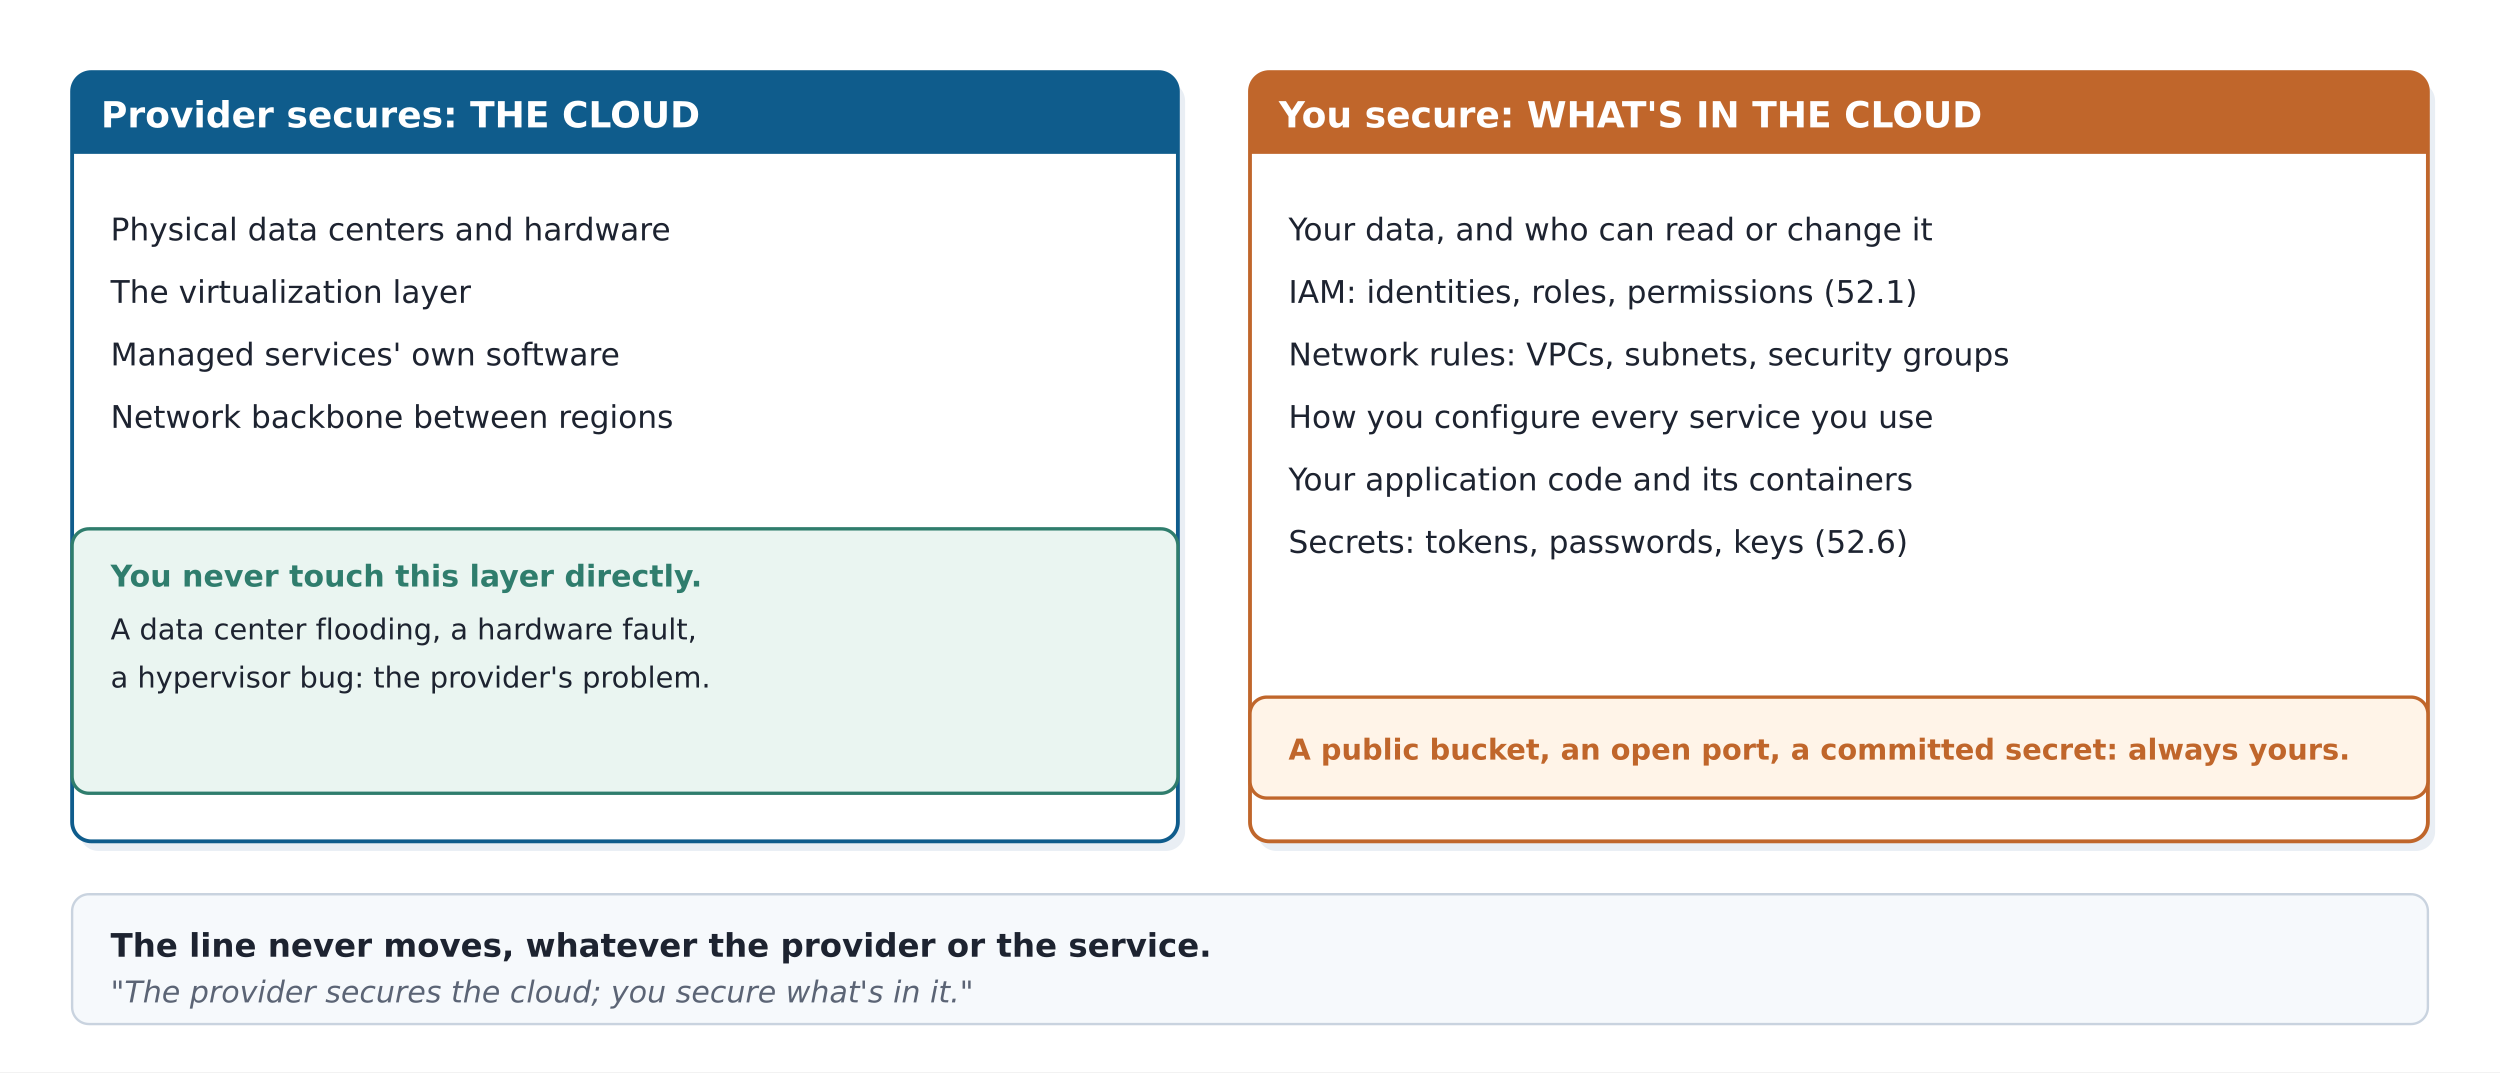
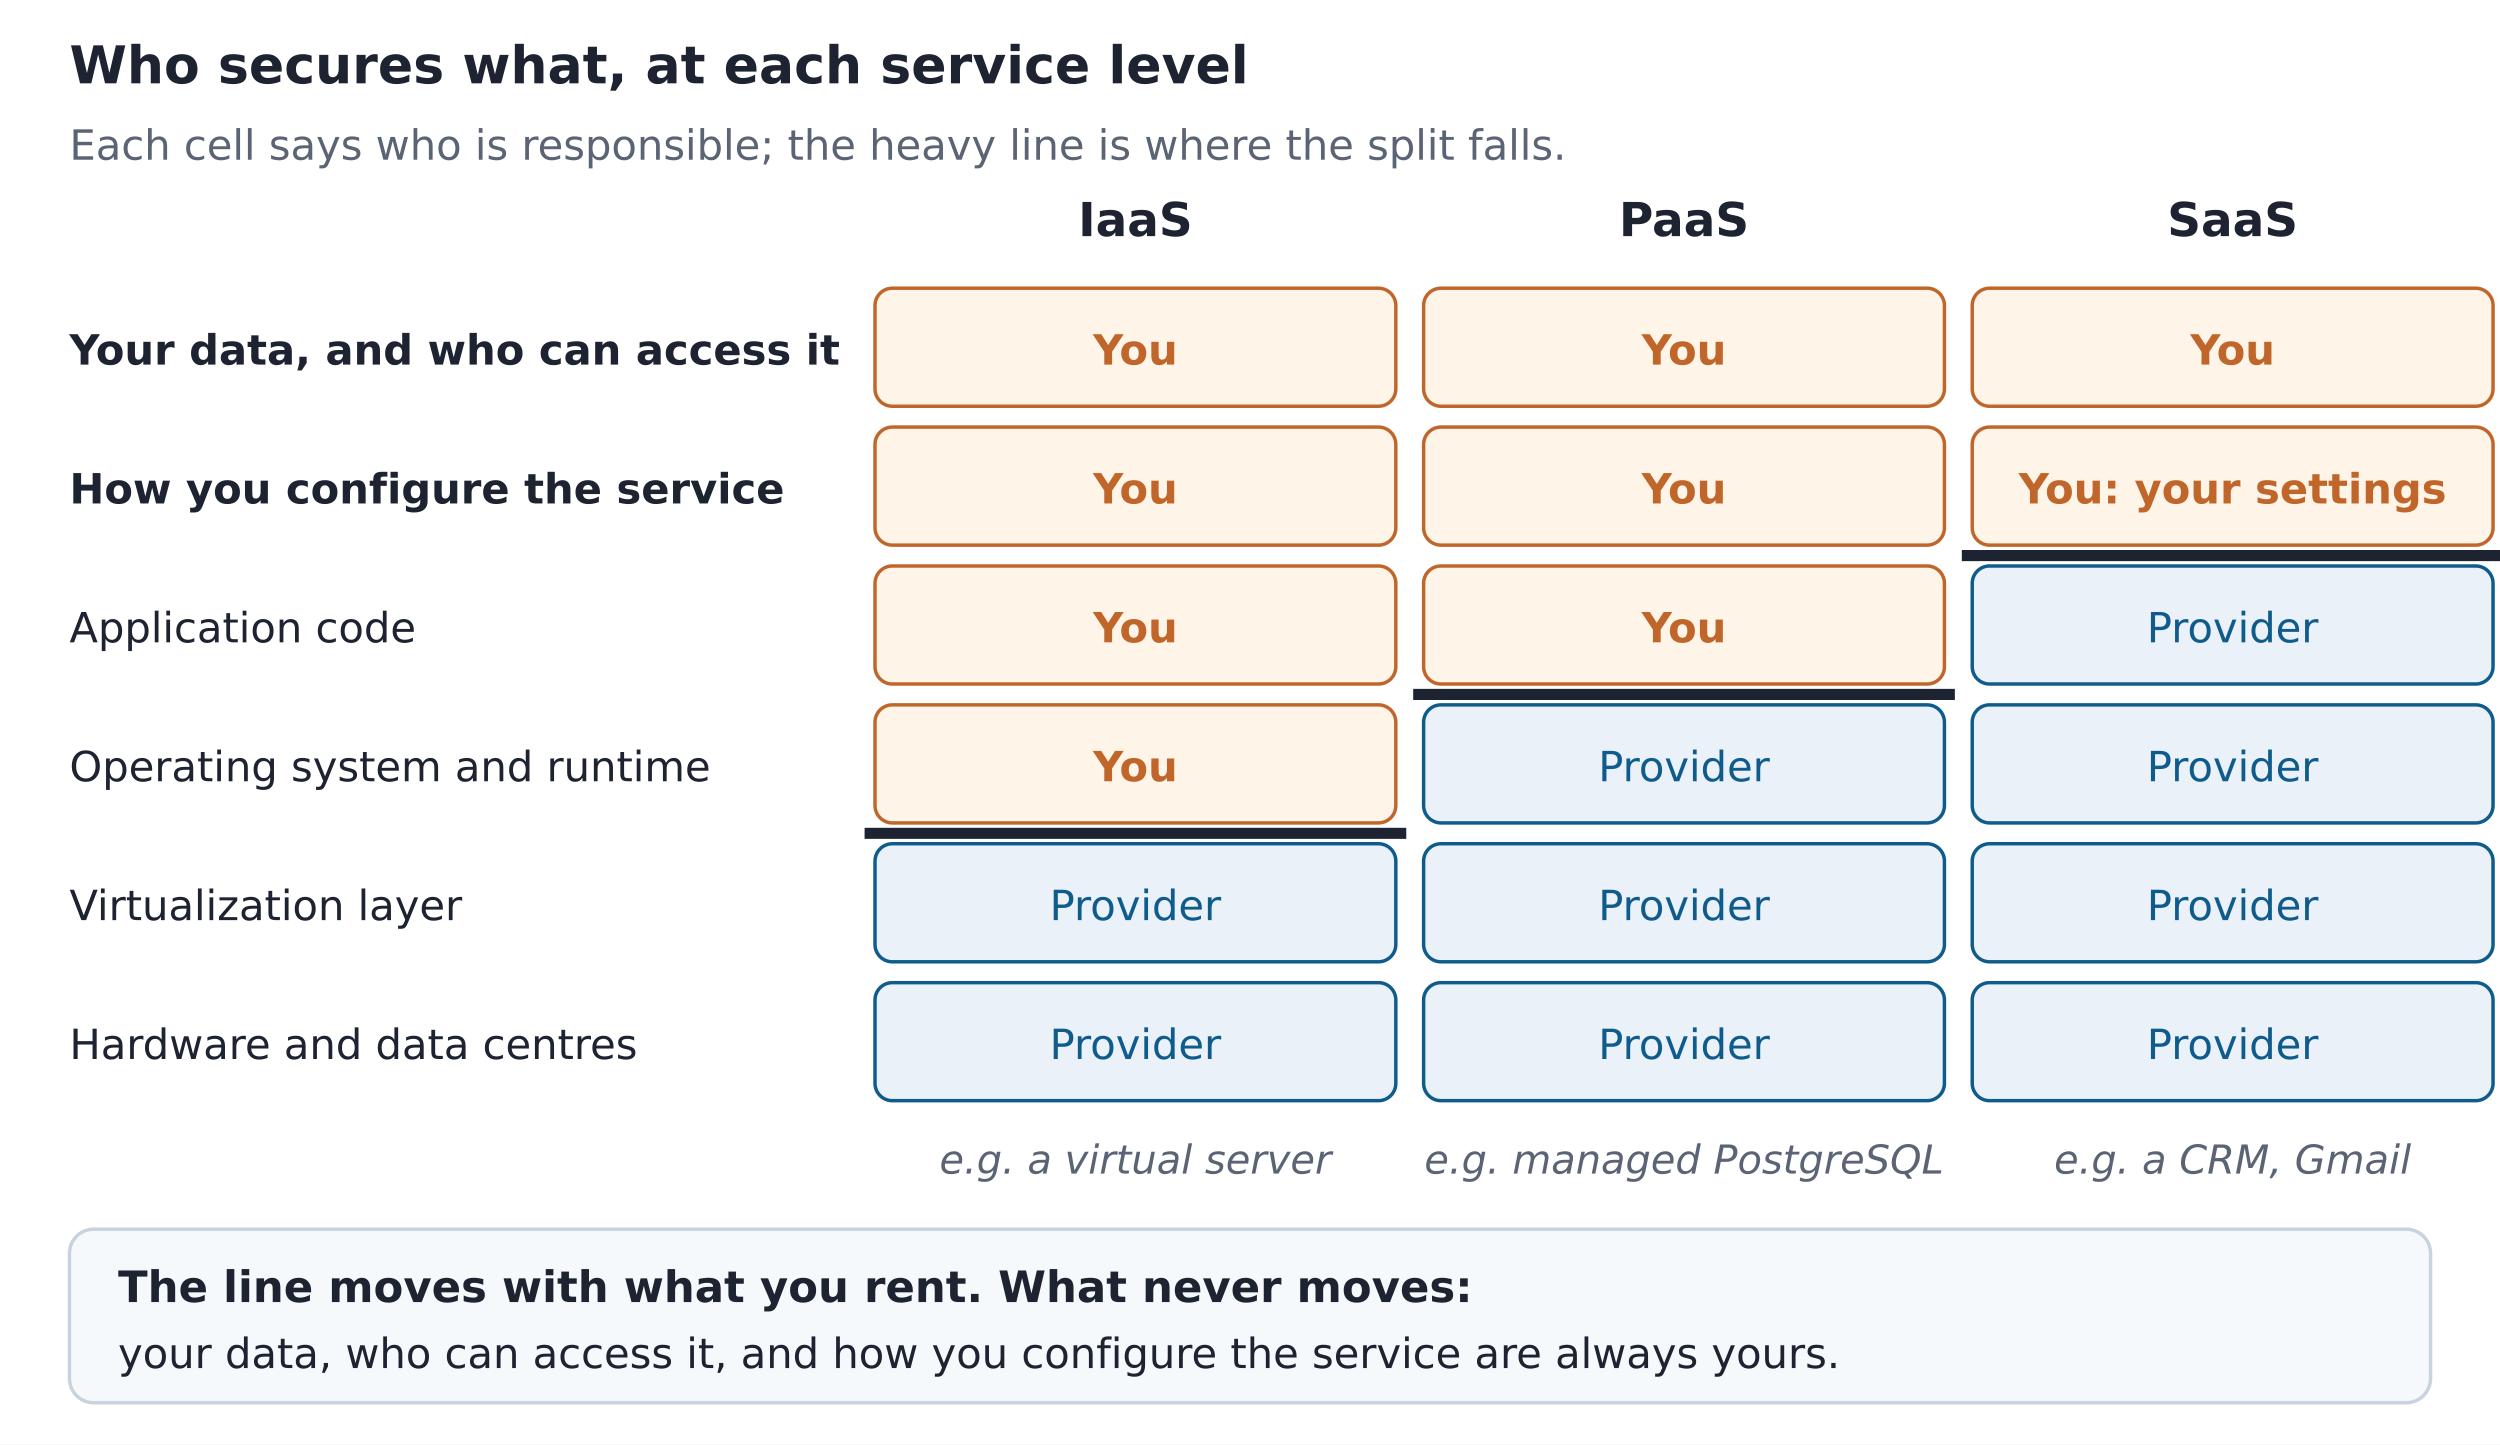
- <svg xmlns="http://www.w3.org/2000/svg" width="1040" height="446" viewBox="0 0 1040 446" font-family="DejaVu Sans, Arial, sans-serif">
-   <rect width="1040" height="446" fill="#ffffff" />
-   <rect x="33" y="34" width="460" height="320" rx="8" fill="#e9eef4" stroke="none" stroke-width="1" />
-   <rect x="30" y="30" width="460" height="320" rx="8" fill="#fff" stroke="#0f5c8c" stroke-width="1.6" />
-   <path d="M30,38 a8,8 0 0 1 8,-8 H482 a8,8 0 0 1 8,8 V64 H30 Z" fill="#0f5c8c" />
-   <text x="42" y="53" font-size="15" fill="#fff" font-weight="bold" text-anchor="start" font-family="Poppins, DejaVu Sans, sans-serif">Provider secures: THE CLOUD</text>
-   <text x="46" y="100" font-size="13" fill="#1d2330" font-weight="normal" text-anchor="start">Physical data centers and hardware</text>
-   <text x="46" y="126" font-size="13" fill="#1d2330" font-weight="normal" text-anchor="start">The virtualization layer</text>
-   <text x="46" y="152" font-size="13" fill="#1d2330" font-weight="normal" text-anchor="start">Managed services' own software</text>
-   <text x="46" y="178" font-size="13" fill="#1d2330" font-weight="normal" text-anchor="start">Network backbone between regions</text>
-   <rect x="30" y="220" width="460" height="110" rx="7" fill="#eaf5f1" stroke="#2f7d6d" stroke-width="1.4" />
-   <text x="46" y="244" font-size="12.5" fill="#2f7d6d" font-weight="bold" text-anchor="start">You never touch this layer directly.</text>
-   <text x="46" y="266" font-size="12" fill="#1d2330" font-weight="normal" text-anchor="start">A data center flooding, a hardware fault,</text>
-   <text x="46" y="286" font-size="12" fill="#1d2330" font-weight="normal" text-anchor="start">a hypervisor bug: the provider's problem.</text>
-   <rect x="523" y="34" width="490" height="320" rx="8" fill="#e9eef4" stroke="none" stroke-width="1" />
-   <rect x="520" y="30" width="490" height="320" rx="8" fill="#fff" stroke="#c0662b" stroke-width="1.6" />
-   <path d="M520,38 a8,8 0 0 1 8,-8 H1002 a8,8 0 0 1 8,8 V64 H520 Z" fill="#c0662b" />
-   <text x="532" y="53" font-size="15" fill="#fff" font-weight="bold" text-anchor="start" font-family="Poppins, DejaVu Sans, sans-serif">You secure: WHAT'S IN THE CLOUD</text>
-   <text x="536" y="100" font-size="13" fill="#1d2330" font-weight="normal" text-anchor="start">Your data, and who can read or change it</text>
-   <text x="536" y="126" font-size="13" fill="#1d2330" font-weight="normal" text-anchor="start">IAM: identities, roles, permissions (52.1)</text>
-   <text x="536" y="152" font-size="13" fill="#1d2330" font-weight="normal" text-anchor="start">Network rules: VPCs, subnets, security groups</text>
-   <text x="536" y="178" font-size="13" fill="#1d2330" font-weight="normal" text-anchor="start">How you configure every service you use</text>
-   <text x="536" y="204" font-size="13" fill="#1d2330" font-weight="normal" text-anchor="start">Your application code and its containers</text>
-   <text x="536" y="230" font-size="13" fill="#1d2330" font-weight="normal" text-anchor="start">Secrets: tokens, passwords, keys (52.6)</text>
-   <rect x="520" y="290" width="490" height="42" rx="7" fill="#fff4e8" stroke="#c0662b" stroke-width="1.4" />
-   <text x="536" y="316" font-size="12" fill="#c0662b" font-weight="bold" text-anchor="start">A public bucket, an open port, a committed secret: always yours.</text>
-   <rect x="30" y="372" width="980" height="54" rx="7" fill="#f6f9fc" stroke="#c9d3df" stroke-width="1" />
-   <text x="46" y="398" font-size="13.5" fill="#1d2330" font-weight="bold" text-anchor="start">The line never moves, whatever the provider or the service.</text>
-   <text x="46" y="417" font-size="12.5" fill="#5b6475" font-weight="normal" text-anchor="start" font-style="italic">"The provider secures the cloud; you secure what's in it."</text>
+ <svg xmlns="http://www.w3.org/2000/svg" width="720" height="416" viewBox="0 0 720 416" font-family="DejaVu Sans, Arial, sans-serif">
+   <rect width="720" height="416" fill="#ffffff" />
+   <text x="20" y="24" font-size="15" fill="#1d2330" font-weight="bold" text-anchor="start" font-family="Poppins, DejaVu Sans, sans-serif">Who secures what, at each service level</text>
+   <text x="20" y="46" font-size="12" fill="#5b6475" font-weight="normal" text-anchor="start">Each cell says who is responsible; the heavy line is where the split falls.</text>
+   <text x="327.0" y="68" font-size="13.5" fill="#1d2330" font-weight="bold" text-anchor="middle">IaaS</text>
+   <text x="485.0" y="68" font-size="13.5" fill="#1d2330" font-weight="bold" text-anchor="middle">PaaS</text>
+   <text x="643.0" y="68" font-size="13.5" fill="#1d2330" font-weight="bold" text-anchor="middle">SaaS</text>
+   <text x="20" y="105" font-size="12" fill="#1d2330" font-weight="bold" text-anchor="start">Your data, and who can access it</text>
+   <rect x="252" y="83" width="150" height="34" rx="5" fill="#fff4e8" stroke="#c0662b" stroke-width="1" />
+   <text x="327.0" y="105" font-size="12" fill="#c0662b" font-weight="bold" text-anchor="middle">You</text>
+   <rect x="410" y="83" width="150" height="34" rx="5" fill="#fff4e8" stroke="#c0662b" stroke-width="1" />
+   <text x="485.0" y="105" font-size="12" fill="#c0662b" font-weight="bold" text-anchor="middle">You</text>
+   <rect x="568" y="83" width="150" height="34" rx="5" fill="#fff4e8" stroke="#c0662b" stroke-width="1" />
+   <text x="643.0" y="105" font-size="12" fill="#c0662b" font-weight="bold" text-anchor="middle">You</text>
+   <text x="20" y="145" font-size="12" fill="#1d2330" font-weight="bold" text-anchor="start">How you configure the service</text>
+   <rect x="252" y="123" width="150" height="34" rx="5" fill="#fff4e8" stroke="#c0662b" stroke-width="1" />
+   <text x="327.0" y="145" font-size="12" fill="#c0662b" font-weight="bold" text-anchor="middle">You</text>
+   <rect x="410" y="123" width="150" height="34" rx="5" fill="#fff4e8" stroke="#c0662b" stroke-width="1" />
+   <text x="485.0" y="145" font-size="12" fill="#c0662b" font-weight="bold" text-anchor="middle">You</text>
+   <rect x="568" y="123" width="150" height="34" rx="5" fill="#fff4e8" stroke="#c0662b" stroke-width="1" />
+   <text x="643.0" y="145" font-size="12" fill="#c0662b" font-weight="bold" text-anchor="middle">You: your settings</text>
+   <text x="20" y="185" font-size="12" fill="#1d2330" font-weight="normal" text-anchor="start">Application code</text>
+   <rect x="252" y="163" width="150" height="34" rx="5" fill="#fff4e8" stroke="#c0662b" stroke-width="1" />
+   <text x="327.0" y="185" font-size="12" fill="#c0662b" font-weight="bold" text-anchor="middle">You</text>
+   <rect x="410" y="163" width="150" height="34" rx="5" fill="#fff4e8" stroke="#c0662b" stroke-width="1" />
+   <text x="485.0" y="185" font-size="12" fill="#c0662b" font-weight="bold" text-anchor="middle">You</text>
+   <rect x="568" y="163" width="150" height="34" rx="5" fill="#eaf1f8" stroke="#0f5c8c" stroke-width="1" />
+   <text x="643.0" y="185" font-size="12" fill="#0f5c8c" font-weight="normal" text-anchor="middle">Provider</text>
+   <text x="20" y="225" font-size="12" fill="#1d2330" font-weight="normal" text-anchor="start">Operating system and runtime</text>
+   <rect x="252" y="203" width="150" height="34" rx="5" fill="#fff4e8" stroke="#c0662b" stroke-width="1" />
+   <text x="327.0" y="225" font-size="12" fill="#c0662b" font-weight="bold" text-anchor="middle">You</text>
+   <rect x="410" y="203" width="150" height="34" rx="5" fill="#eaf1f8" stroke="#0f5c8c" stroke-width="1" />
+   <text x="485.0" y="225" font-size="12" fill="#0f5c8c" font-weight="normal" text-anchor="middle">Provider</text>
+   <rect x="568" y="203" width="150" height="34" rx="5" fill="#eaf1f8" stroke="#0f5c8c" stroke-width="1" />
+   <text x="643.0" y="225" font-size="12" fill="#0f5c8c" font-weight="normal" text-anchor="middle">Provider</text>
+   <text x="20" y="265" font-size="12" fill="#1d2330" font-weight="normal" text-anchor="start">Virtualization layer</text>
+   <rect x="252" y="243" width="150" height="34" rx="5" fill="#eaf1f8" stroke="#0f5c8c" stroke-width="1" />
+   <text x="327.0" y="265" font-size="12" fill="#0f5c8c" font-weight="normal" text-anchor="middle">Provider</text>
+   <rect x="410" y="243" width="150" height="34" rx="5" fill="#eaf1f8" stroke="#0f5c8c" stroke-width="1" />
+   <text x="485.0" y="265" font-size="12" fill="#0f5c8c" font-weight="normal" text-anchor="middle">Provider</text>
+   <rect x="568" y="243" width="150" height="34" rx="5" fill="#eaf1f8" stroke="#0f5c8c" stroke-width="1" />
+   <text x="643.0" y="265" font-size="12" fill="#0f5c8c" font-weight="normal" text-anchor="middle">Provider</text>
+   <text x="20" y="305" font-size="12" fill="#1d2330" font-weight="normal" text-anchor="start">Hardware and data centres</text>
+   <rect x="252" y="283" width="150" height="34" rx="5" fill="#eaf1f8" stroke="#0f5c8c" stroke-width="1" />
+   <text x="327.0" y="305" font-size="12" fill="#0f5c8c" font-weight="normal" text-anchor="middle">Provider</text>
+   <rect x="410" y="283" width="150" height="34" rx="5" fill="#eaf1f8" stroke="#0f5c8c" stroke-width="1" />
+   <text x="485.0" y="305" font-size="12" fill="#0f5c8c" font-weight="normal" text-anchor="middle">Provider</text>
+   <rect x="568" y="283" width="150" height="34" rx="5" fill="#eaf1f8" stroke="#0f5c8c" stroke-width="1" />
+   <text x="643.0" y="305" font-size="12" fill="#0f5c8c" font-weight="normal" text-anchor="middle">Provider</text>
+   <path d="M249,240 H405" fill="none" stroke="#1d2330" stroke-width="3.2" stroke-linejoin="round" />
+   <text x="327.0" y="338" font-size="11.5" fill="#5b6475" font-weight="normal" text-anchor="middle" font-style="italic">e.g. a virtual server</text>
+   <path d="M407,200 H563" fill="none" stroke="#1d2330" stroke-width="3.2" stroke-linejoin="round" />
+   <text x="485.0" y="338" font-size="11.5" fill="#5b6475" font-weight="normal" text-anchor="middle" font-style="italic">e.g. managed PostgreSQL</text>
+   <path d="M565,160 H721" fill="none" stroke="#1d2330" stroke-width="3.2" stroke-linejoin="round" />
+   <text x="643.0" y="338" font-size="11.5" fill="#5b6475" font-weight="normal" text-anchor="middle" font-style="italic">e.g. a CRM, Gmail</text>
+   <rect x="20" y="354" width="680" height="50" rx="7" fill="#f6f9fc" stroke="#c9d3df" stroke-width="1" />
+   <text x="34" y="375" font-size="12.5" fill="#1d2330" font-weight="bold" text-anchor="start">The line moves with what you rent. What never moves:</text>
+   <text x="34" y="394" font-size="12" fill="#1d2330" font-weight="normal" text-anchor="start">your data, who can access it, and how you configure the service are always yours.</text>
</svg>
